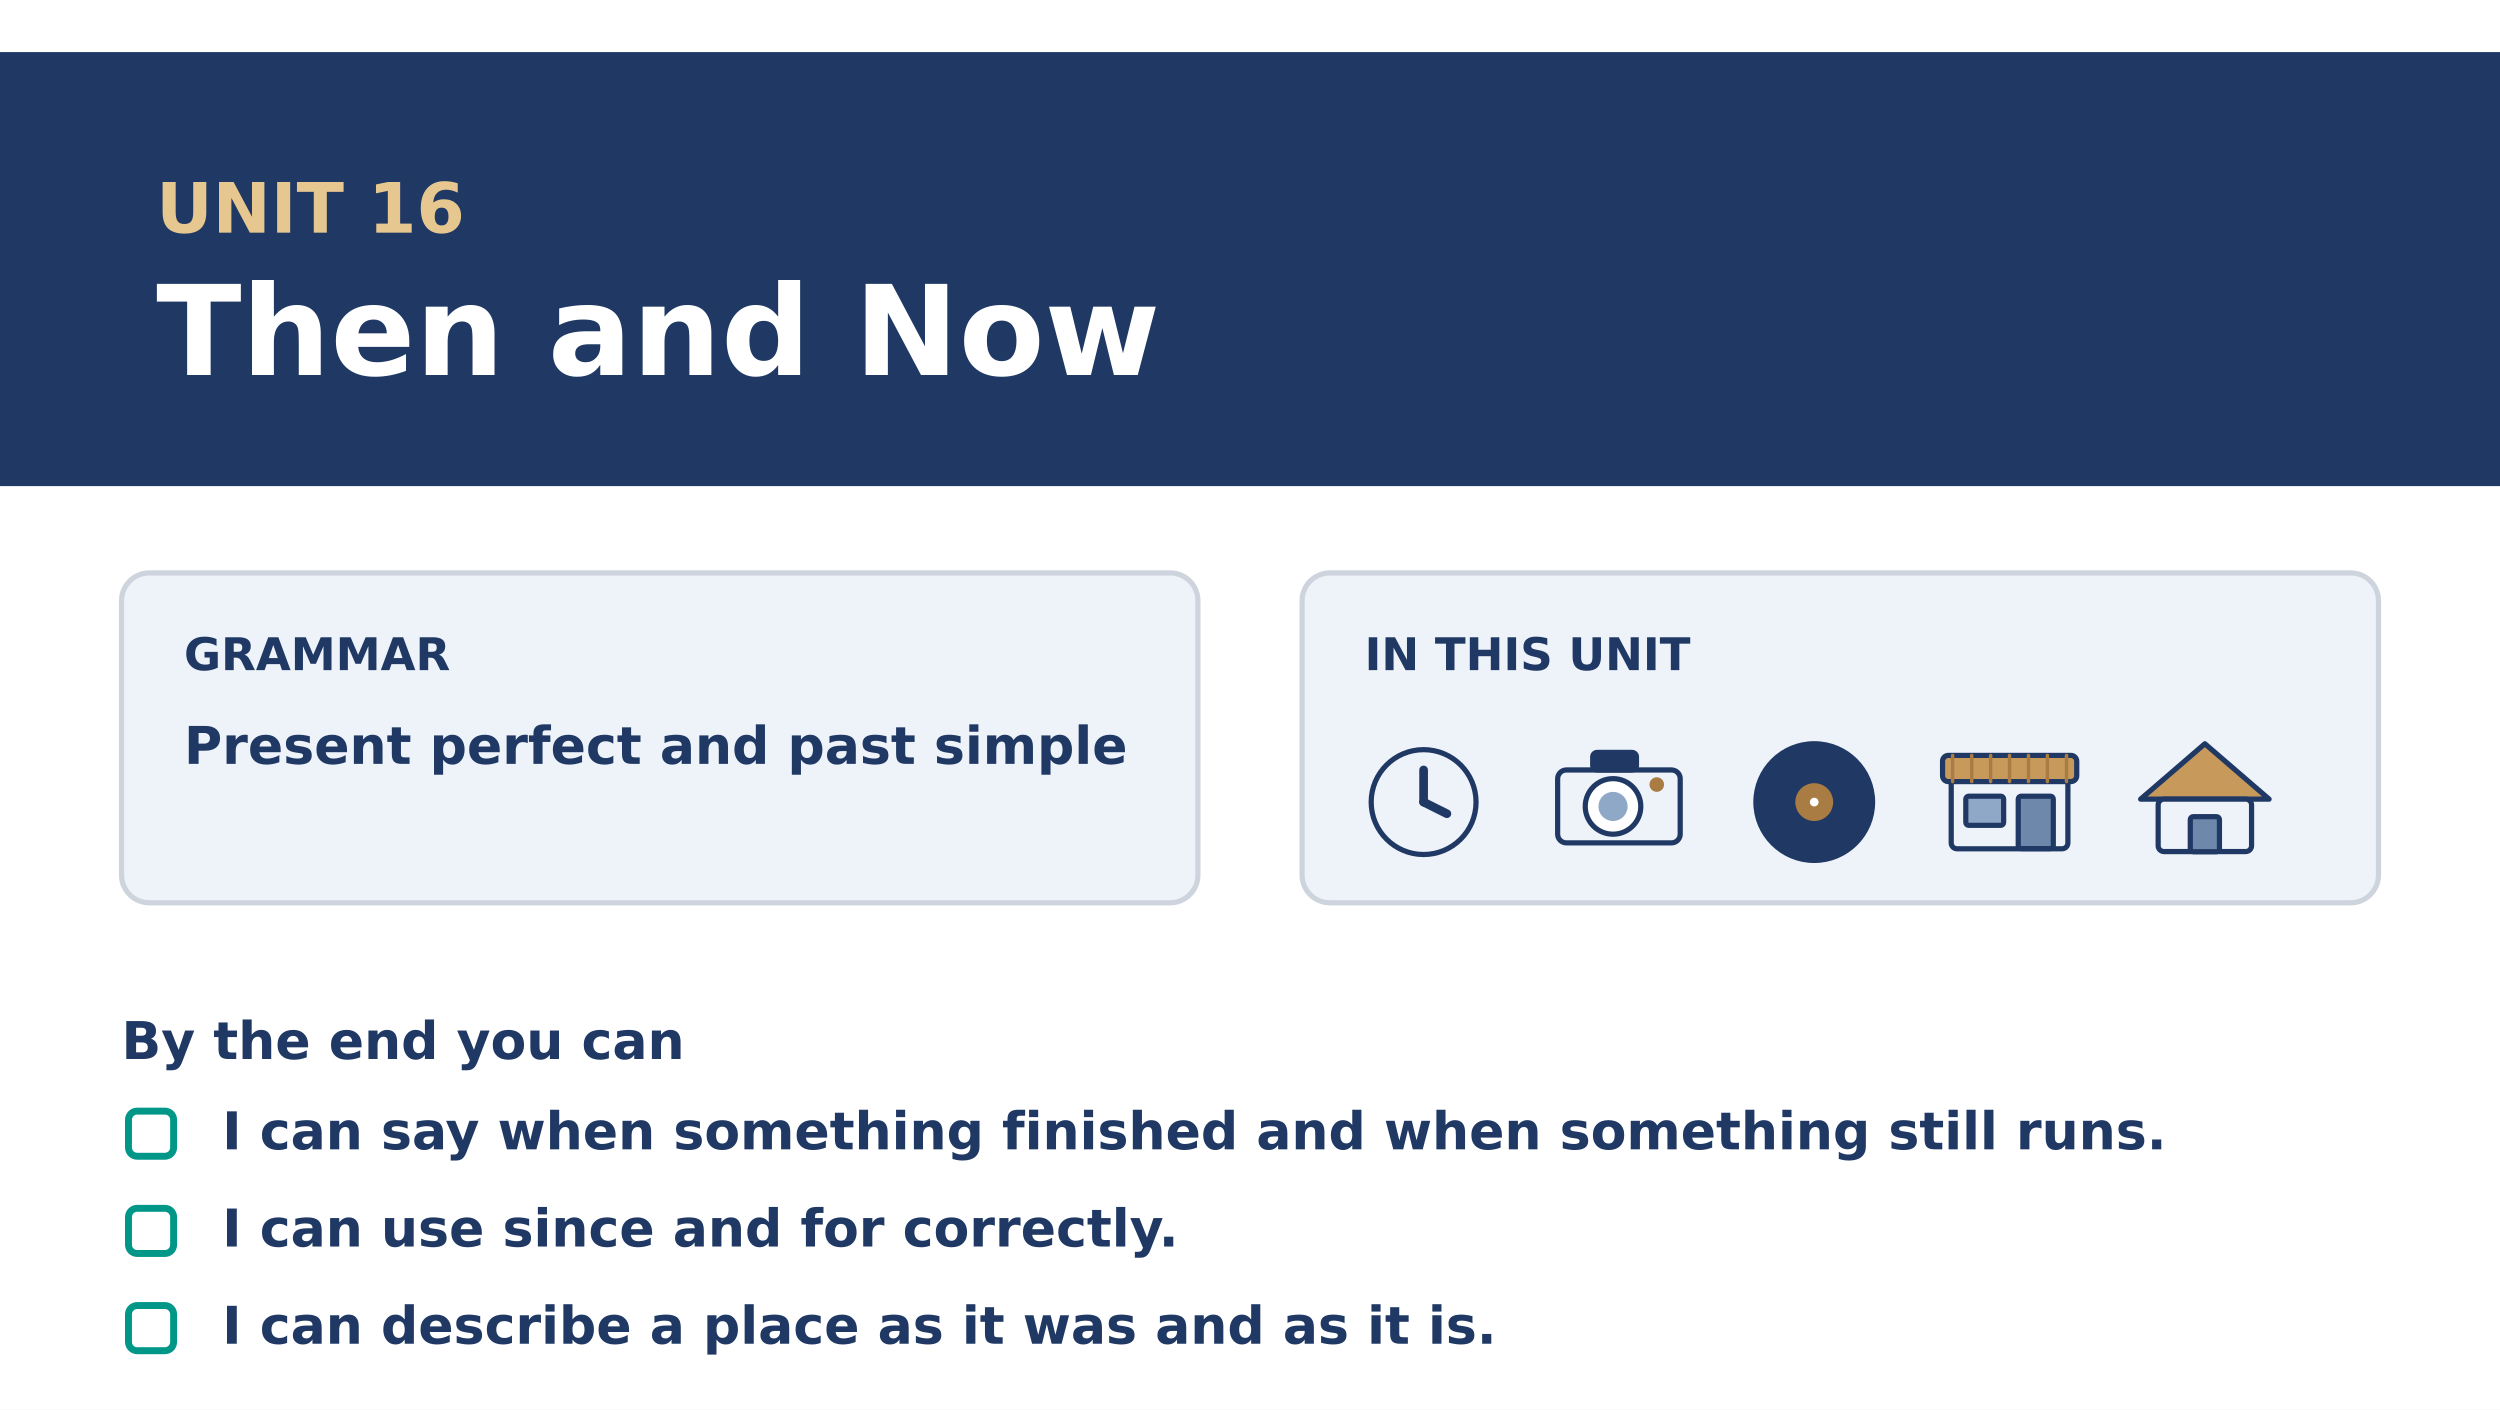
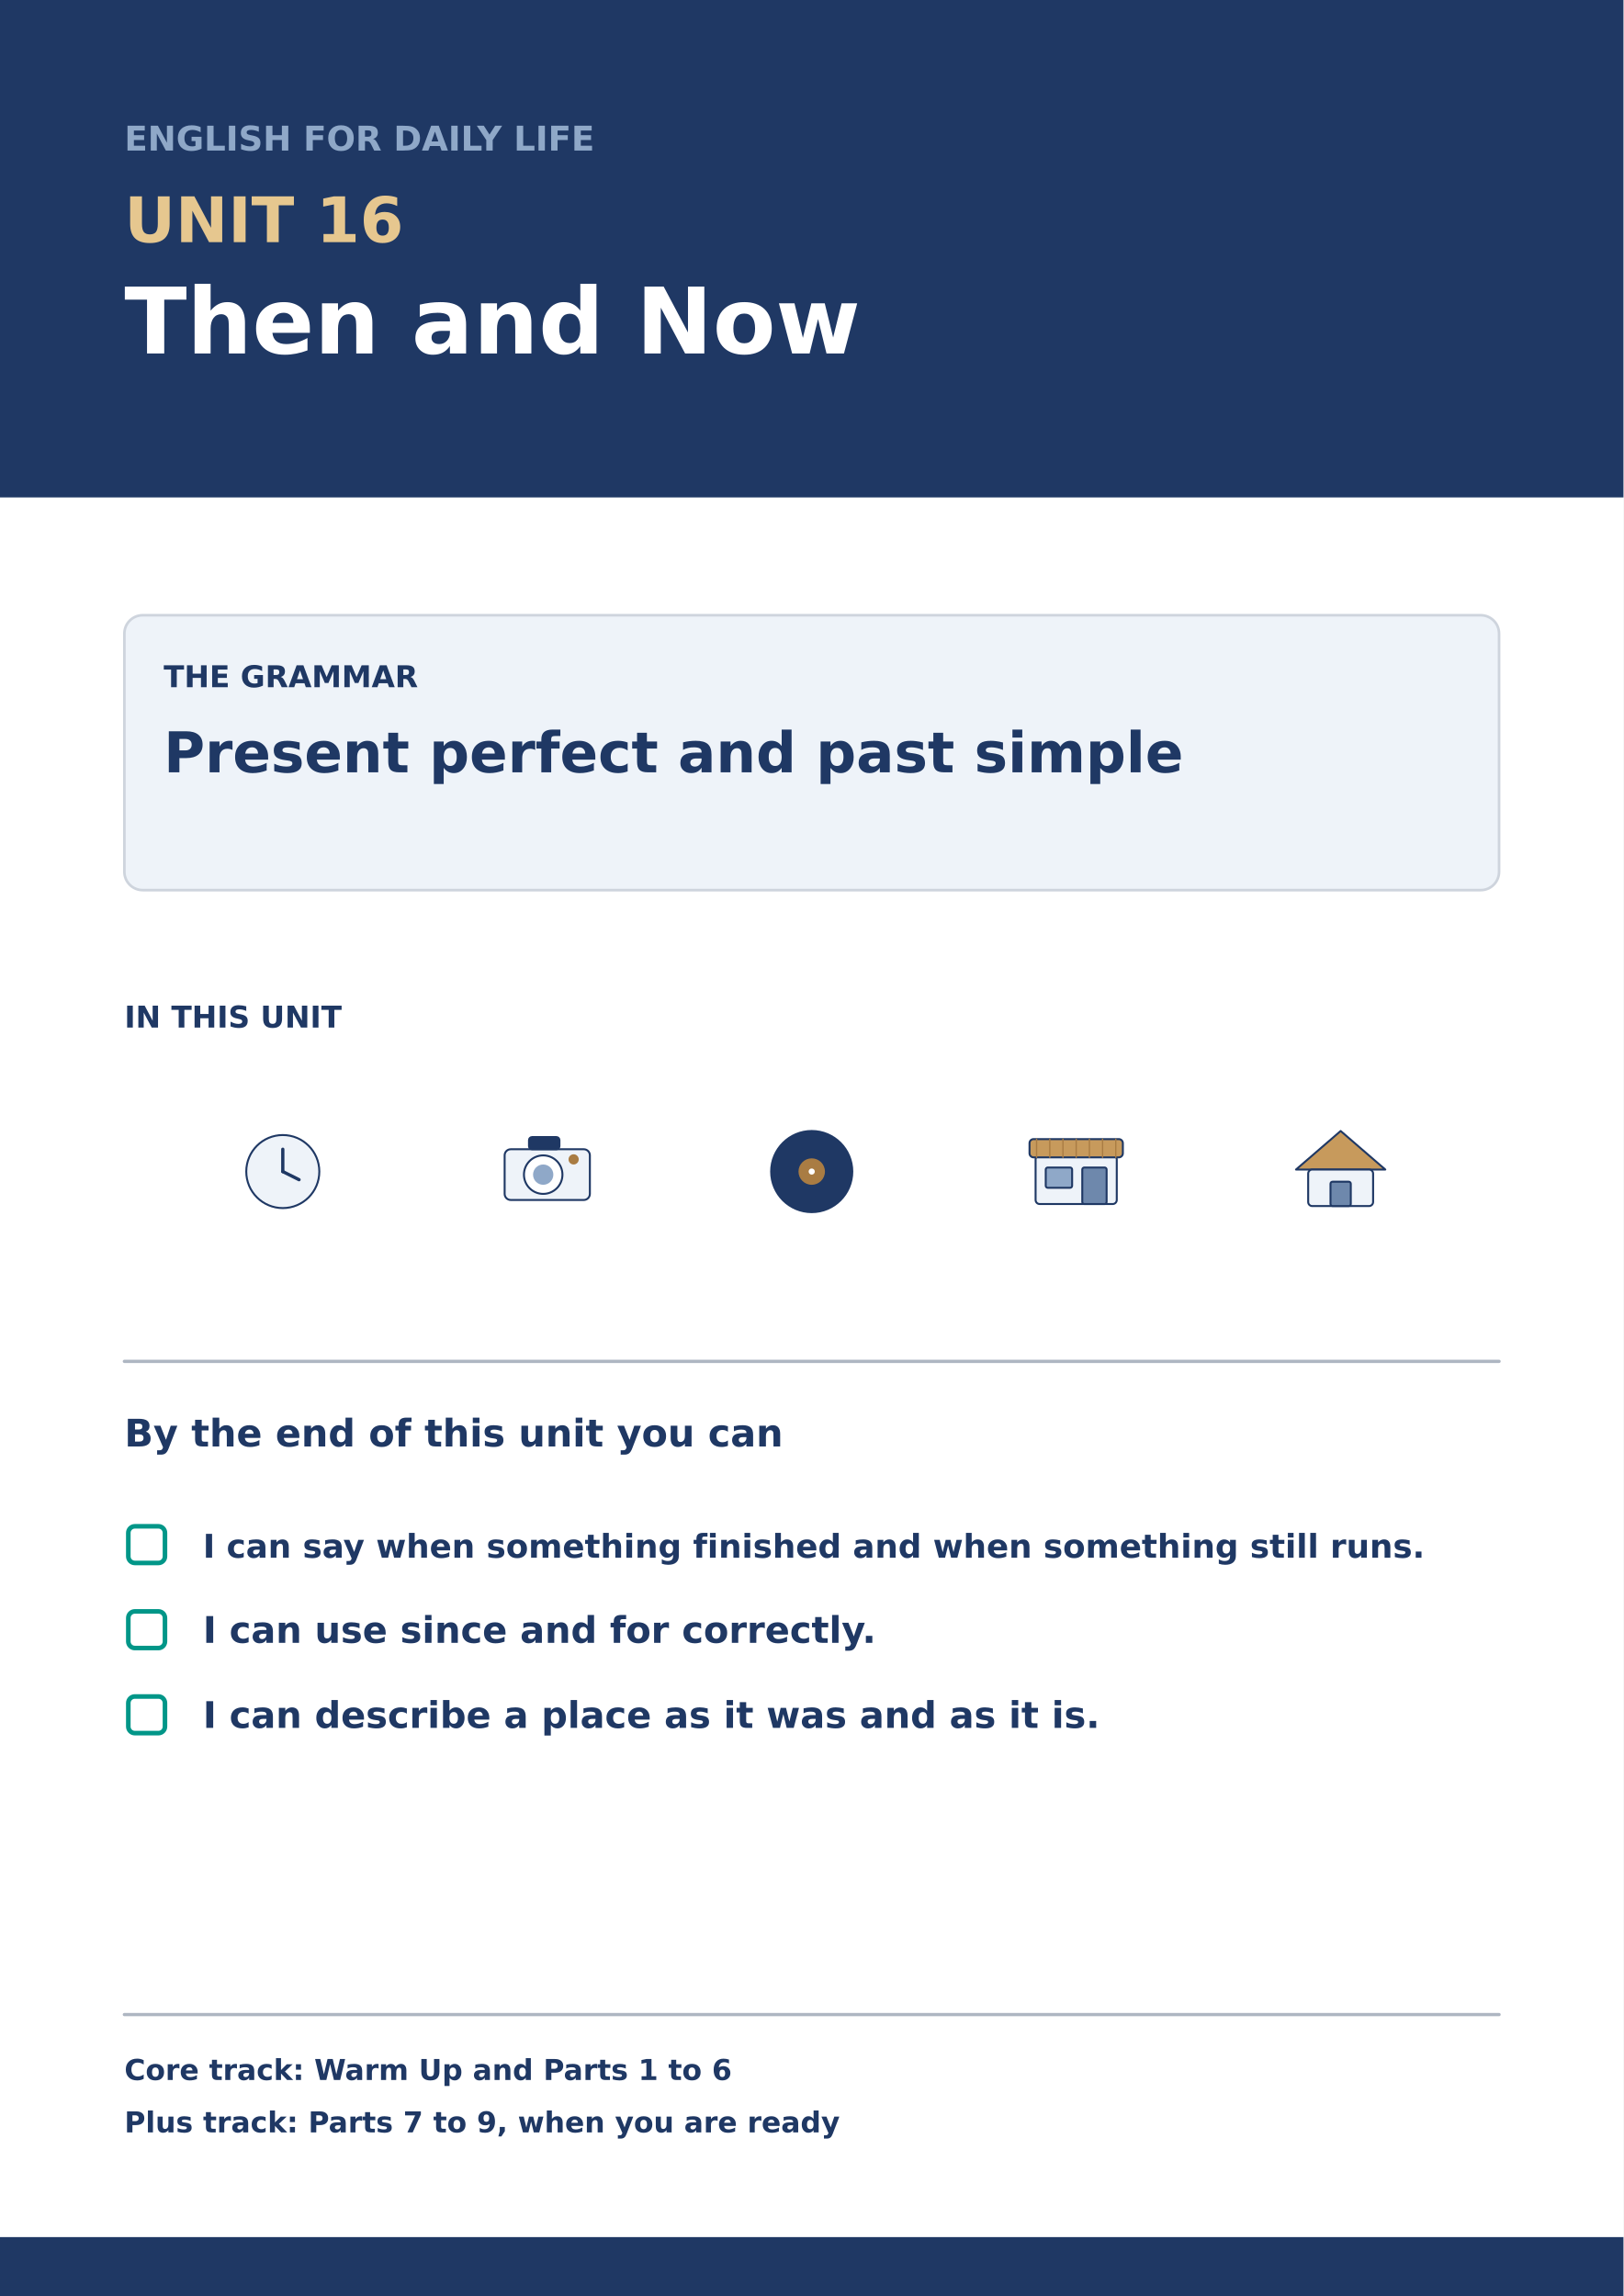
- <svg xmlns="http://www.w3.org/2000/svg" width="1440" height="812" viewBox="0 0 1440 812">
-   <rect width="1440" height="812" fill="#FFFFFF" />
-   <rect x="0.0" y="30.0" width="1440.0" height="250.0" rx="0" fill="#1F3864" stroke="#1F3864" stroke-width="0" />
-   <text x="90.0" y="134.0" font-family="DejaVu Sans" font-size="40" font-weight="bold" fill="#E6C78F" text-anchor="start">UNIT 16</text>
-   <text x="90.0" y="216.0" font-family="DejaVu Sans" font-size="72" font-weight="bold" fill="#FFFFFF" text-anchor="start">Then and Now</text>
-   <rect x="70.0" y="330.0" width="620.0" height="190.0" rx="16" fill="#EEF3F9" stroke="#CED4DD" stroke-width="3" />
-   <text x="106.0" y="386.0" font-family="DejaVu Sans" font-size="26" font-weight="bold" fill="#1F3864" text-anchor="start">GRAMMAR</text>
-   <text x="106.0" y="440.0" font-family="DejaVu Sans" font-size="30" font-weight="bold" fill="#1F3864" text-anchor="start">Present perfect and past simple</text>
-   <rect x="750.0" y="330.0" width="620.0" height="190.0" rx="16" fill="#EEF3F9" stroke="#CED4DD" stroke-width="3" />
-   <text x="786.0" y="386.0" font-family="DejaVu Sans" font-size="26" font-weight="bold" fill="#1F3864" text-anchor="start">IN THIS UNIT</text>
-   <circle cx="820.0" cy="462.0" r="30.2" fill="#EEF3F9" stroke="#1F3864" stroke-width="3" />
-   <line x1="820.0" y1="462.0" x2="820.0" y2="443.5" stroke="#1F3864" stroke-width="5" stroke-linecap="round" />
-   <line x1="820.0" y1="462.0" x2="833.4" y2="468.7" stroke="#1F3864" stroke-width="5" stroke-linecap="round" />
-   <rect x="897.2" y="443.5" width="70.6" height="42.0" rx="5.04" fill="#EEF3F9" stroke="#1F3864" stroke-width="3" />
-   <rect x="917.4" y="433.4" width="25.2" height="10.1" rx="2.52" fill="#1F3864" stroke="#1F3864" stroke-width="3" />
-   <circle cx="929.1" cy="464.5" r="16.0" fill="#FFFFFF" stroke="#1F3864" stroke-width="3" />
-   <circle cx="929.1" cy="464.5" r="8.4" fill="#8FA8C8" stroke="#1F3864" stroke-width="0" />
-   <circle cx="954.3" cy="451.9" r="4.2" fill="#A97C43" stroke="#1F3864" stroke-width="0" />
-   <circle cx="1045.0" cy="462.0" r="33.6" fill="#1F3864" stroke="#1F3864" stroke-width="3" />
-   <circle cx="1045.0" cy="462.0" r="20.2" fill="#1F3864" stroke="#1F3864" stroke-width="2" />
-   <circle cx="1045.0" cy="462.0" r="10.9" fill="#A97C43" stroke="#1F3864" stroke-width="0" />
-   <circle cx="1045.0" cy="462.0" r="2.5" fill="#FFFFFF" stroke="#1F3864" stroke-width="0" />
-   <rect x="1123.9" y="448.6" width="67.2" height="40.3" rx="3.36" fill="#EEF3F9" stroke="#1F3864" stroke-width="3" />
-   <rect x="1118.9" y="435.1" width="77.3" height="15.1" rx="3.36" fill="#C79A5C" stroke="#1F3864" stroke-width="3" />
-   <line x1="1124.7" y1="435.1" x2="1124.7" y2="450.2" stroke="#A97C43" stroke-width="2" stroke-linecap="round" />
-   <line x1="1135.7" y1="435.1" x2="1135.7" y2="450.2" stroke="#A97C43" stroke-width="2" stroke-linecap="round" />
-   <line x1="1146.6" y1="435.1" x2="1146.6" y2="450.2" stroke="#A97C43" stroke-width="2" stroke-linecap="round" />
-   <line x1="1157.5" y1="435.1" x2="1157.5" y2="450.2" stroke="#A97C43" stroke-width="2" stroke-linecap="round" />
-   <line x1="1168.4" y1="435.1" x2="1168.4" y2="450.2" stroke="#A97C43" stroke-width="2" stroke-linecap="round" />
-   <line x1="1179.3" y1="435.1" x2="1179.3" y2="450.2" stroke="#A97C43" stroke-width="2" stroke-linecap="round" />
-   <line x1="1190.3" y1="435.1" x2="1190.3" y2="450.2" stroke="#A97C43" stroke-width="2" stroke-linecap="round" />
-   <rect x="1132.3" y="458.6" width="21.8" height="16.8" rx="1.68" fill="#8FA8C8" stroke="#1F3864" stroke-width="3" />
-   <rect x="1162.5" y="458.6" width="20.2" height="30.2" rx="1.68" fill="#6E88AC" stroke="#1F3864" stroke-width="3" />
-   <path d="M 1233.0 460.3 L 1270.0 428.4 L 1307.0 460.3 Z" fill="#C79A5C" stroke="#1F3864" stroke-width="3" stroke-linecap="round" stroke-linejoin="round" />
-   <rect x="1243.1" y="460.3" width="53.8" height="30.2" rx="3.36" fill="#EEF3F9" stroke="#1F3864" stroke-width="3" />
-   <rect x="1261.6" y="470.4" width="16.8" height="20.2" rx="1.68" fill="#6E88AC" stroke="#1F3864" stroke-width="3" />
-   <text x="70.0" y="610.0" font-family="DejaVu Sans" font-size="30" font-weight="bold" fill="#1F3864" text-anchor="start">By the end you can</text>
-   <rect x="74.0" y="640.0" width="26.0" height="26.0" rx="5" fill="#FFFFFF" stroke="#009688" stroke-width="4" />
-   <text x="128.0" y="662.0" font-family="DejaVu Sans" font-size="30" font-weight="bold" fill="#1F3864" text-anchor="start">I can say when something finished and when something still runs.</text>
-   <rect x="74.0" y="696.0" width="26.0" height="26.0" rx="5" fill="#FFFFFF" stroke="#009688" stroke-width="4" />
-   <text x="128.0" y="718.0" font-family="DejaVu Sans" font-size="30" font-weight="bold" fill="#1F3864" text-anchor="start">I can use since and for correctly.</text>
-   <rect x="74.0" y="752.0" width="26.0" height="26.0" rx="5" fill="#FFFFFF" stroke="#009688" stroke-width="4" />
-   <text x="128.0" y="774.0" font-family="DejaVu Sans" font-size="30" font-weight="bold" fill="#1F3864" text-anchor="start">I can describe a place as it was and as it is.</text>
+ <svg xmlns="http://www.w3.org/2000/svg" width="2480" height="3508" viewBox="0 0 2480 3508">
+   <rect width="2480" height="3508" fill="#FFFFFF" />
+   <rect x="0.0" y="0.0" width="2480.0" height="760.0" rx="0" fill="#1F3864" stroke="#1F3864" stroke-width="0" />
+   <text x="190.0" y="230.0" font-family="DejaVu Sans" font-size="52" font-weight="bold" fill="#8FA8C8" text-anchor="start">ENGLISH FOR DAILY LIFE</text>
+   <text x="190.0" y="370.0" font-family="DejaVu Sans" font-size="96" font-weight="bold" fill="#E6C78F" text-anchor="start">UNIT 16</text>
+   <text x="190.0" y="540.0" font-family="DejaVu Sans" font-size="140" font-weight="bold" fill="#FFFFFF" text-anchor="start">Then and Now</text>
+   <rect x="190.0" y="940.0" width="2100.0" height="420.0" rx="28" fill="#EEF3F9" stroke="#CED4DD" stroke-width="4" />
+   <text x="250.0" y="1050.0" font-family="DejaVu Sans" font-size="46" font-weight="bold" fill="#1F3864" text-anchor="start">THE GRAMMAR</text>
+   <text x="250.0" y="1180.0" font-family="DejaVu Sans" font-size="86" font-weight="bold" fill="#1F3864" text-anchor="start">Present perfect and past simple</text>
+   <text x="190.0" y="1570.0" font-family="DejaVu Sans" font-size="46" font-weight="bold" fill="#1F3864" text-anchor="start">IN THIS UNIT</text>
+   <circle cx="432.0" cy="1790.0" r="55.8" fill="#EEF3F9" stroke="#1F3864" stroke-width="3" />
+   <line x1="432.0" y1="1790.0" x2="432.0" y2="1755.9" stroke="#1F3864" stroke-width="5" stroke-linecap="round" />
+   <line x1="432.0" y1="1790.0" x2="456.8" y2="1802.4" stroke="#1F3864" stroke-width="5" stroke-linecap="round" />
+   <rect x="770.9" y="1755.9" width="130.2" height="77.5" rx="9.3" fill="#EEF3F9" stroke="#1F3864" stroke-width="3" />
+   <rect x="808.1" y="1737.3" width="46.5" height="18.6" rx="4.65" fill="#1F3864" stroke="#1F3864" stroke-width="3" />
+   <circle cx="829.8" cy="1794.7" r="29.4" fill="#FFFFFF" stroke="#1F3864" stroke-width="3" />
+   <circle cx="829.8" cy="1794.7" r="15.5" fill="#8FA8C8" stroke="#1F3864" stroke-width="0" />
+   <circle cx="876.3" cy="1771.4" r="7.8" fill="#A97C43" stroke="#1F3864" stroke-width="0" />
+   <circle cx="1240.0" cy="1790.0" r="62.0" fill="#1F3864" stroke="#1F3864" stroke-width="3" />
+   <circle cx="1240.0" cy="1790.0" r="37.2" fill="#1F3864" stroke="#1F3864" stroke-width="2" />
+   <circle cx="1240.0" cy="1790.0" r="20.2" fill="#A97C43" stroke="#1F3864" stroke-width="0" />
+   <circle cx="1240.0" cy="1790.0" r="4.7" fill="#FFFFFF" stroke="#1F3864" stroke-width="0" />
+   <rect x="1582.0" y="1765.2" width="124.0" height="74.4" rx="6.2" fill="#EEF3F9" stroke="#1F3864" stroke-width="3" />
+   <rect x="1572.7" y="1740.4" width="142.6" height="27.9" rx="6.2" fill="#C79A5C" stroke="#1F3864" stroke-width="3" />
+   <line x1="1583.5" y1="1740.4" x2="1583.5" y2="1768.3" stroke="#A97C43" stroke-width="2" stroke-linecap="round" />
+   <line x1="1603.7" y1="1740.4" x2="1603.7" y2="1768.3" stroke="#A97C43" stroke-width="2" stroke-linecap="round" />
+   <line x1="1623.8" y1="1740.4" x2="1623.8" y2="1768.3" stroke="#A97C43" stroke-width="2" stroke-linecap="round" />
+   <line x1="1644.0" y1="1740.4" x2="1644.0" y2="1768.3" stroke="#A97C43" stroke-width="2" stroke-linecap="round" />
+   <line x1="1664.2" y1="1740.4" x2="1664.2" y2="1768.3" stroke="#A97C43" stroke-width="2" stroke-linecap="round" />
+   <line x1="1684.3" y1="1740.4" x2="1684.3" y2="1768.3" stroke="#A97C43" stroke-width="2" stroke-linecap="round" />
+   <line x1="1704.5" y1="1740.4" x2="1704.5" y2="1768.3" stroke="#A97C43" stroke-width="2" stroke-linecap="round" />
+   <rect x="1597.5" y="1783.8" width="40.3" height="31.0" rx="3.1" fill="#8FA8C8" stroke="#1F3864" stroke-width="3" />
+   <rect x="1653.3" y="1783.8" width="37.2" height="55.8" rx="3.1" fill="#6E88AC" stroke="#1F3864" stroke-width="3" />
+   <path d="M 1979.8 1786.9 L 2048.0 1728.0 L 2116.2 1786.9 Z" fill="#C79A5C" stroke="#1F3864" stroke-width="3" stroke-linecap="round" stroke-linejoin="round" />
+   <rect x="1998.4" y="1786.9" width="99.2" height="55.8" rx="6.2" fill="#EEF3F9" stroke="#1F3864" stroke-width="3" />
+   <rect x="2032.5" y="1805.5" width="31.0" height="37.2" rx="3.1" fill="#6E88AC" stroke="#1F3864" stroke-width="3" />
+   <line x1="190.0" y1="2080.0" x2="2290.0" y2="2080.0" stroke="#AEB6C2" stroke-width="5" stroke-linecap="round" />
+   <text x="190.0" y="2210.0" font-family="DejaVu Sans" font-size="58" font-weight="bold" fill="#1F3864" text-anchor="start">By the end of this unit you can</text>
+   <rect x="196.0" y="2332.0" width="56.0" height="56.0" rx="10" fill="#FFFFFF" stroke="#009688" stroke-width="7" />
+   <text x="310.0" y="2380.0" font-family="DejaVu Sans" font-size="50" font-weight="bold" fill="#1F3864" text-anchor="start">I can say when something finished and when something still runs.</text>
+   <rect x="196.0" y="2462.0" width="56.0" height="56.0" rx="10" fill="#FFFFFF" stroke="#009688" stroke-width="7" />
+   <text x="310.0" y="2510.0" font-family="DejaVu Sans" font-size="56" font-weight="bold" fill="#1F3864" text-anchor="start">I can use since and for correctly.</text>
+   <rect x="196.0" y="2592.0" width="56.0" height="56.0" rx="10" fill="#FFFFFF" stroke="#009688" stroke-width="7" />
+   <text x="310.0" y="2640.0" font-family="DejaVu Sans" font-size="56" font-weight="bold" fill="#1F3864" text-anchor="start">I can describe a place as it was and as it is.</text>
+   <line x1="190.0" y1="3078.0" x2="2290.0" y2="3078.0" stroke="#AEB6C2" stroke-width="5" stroke-linecap="round" />
+   <text x="190.0" y="3178.0" font-family="DejaVu Sans" font-size="44" font-weight="bold" fill="#1F3864" text-anchor="start">Core track: Warm Up and Parts 1 to 6</text>
+   <text x="190.0" y="3258.0" font-family="DejaVu Sans" font-size="44" font-weight="bold" fill="#1F3864" text-anchor="start">Plus track: Parts 7 to 9, when you are ready</text>
+   <rect x="0.0" y="3418.0" width="2480.0" height="90.0" rx="0" fill="#1F3864" stroke="#1F3864" stroke-width="0" />
</svg>
